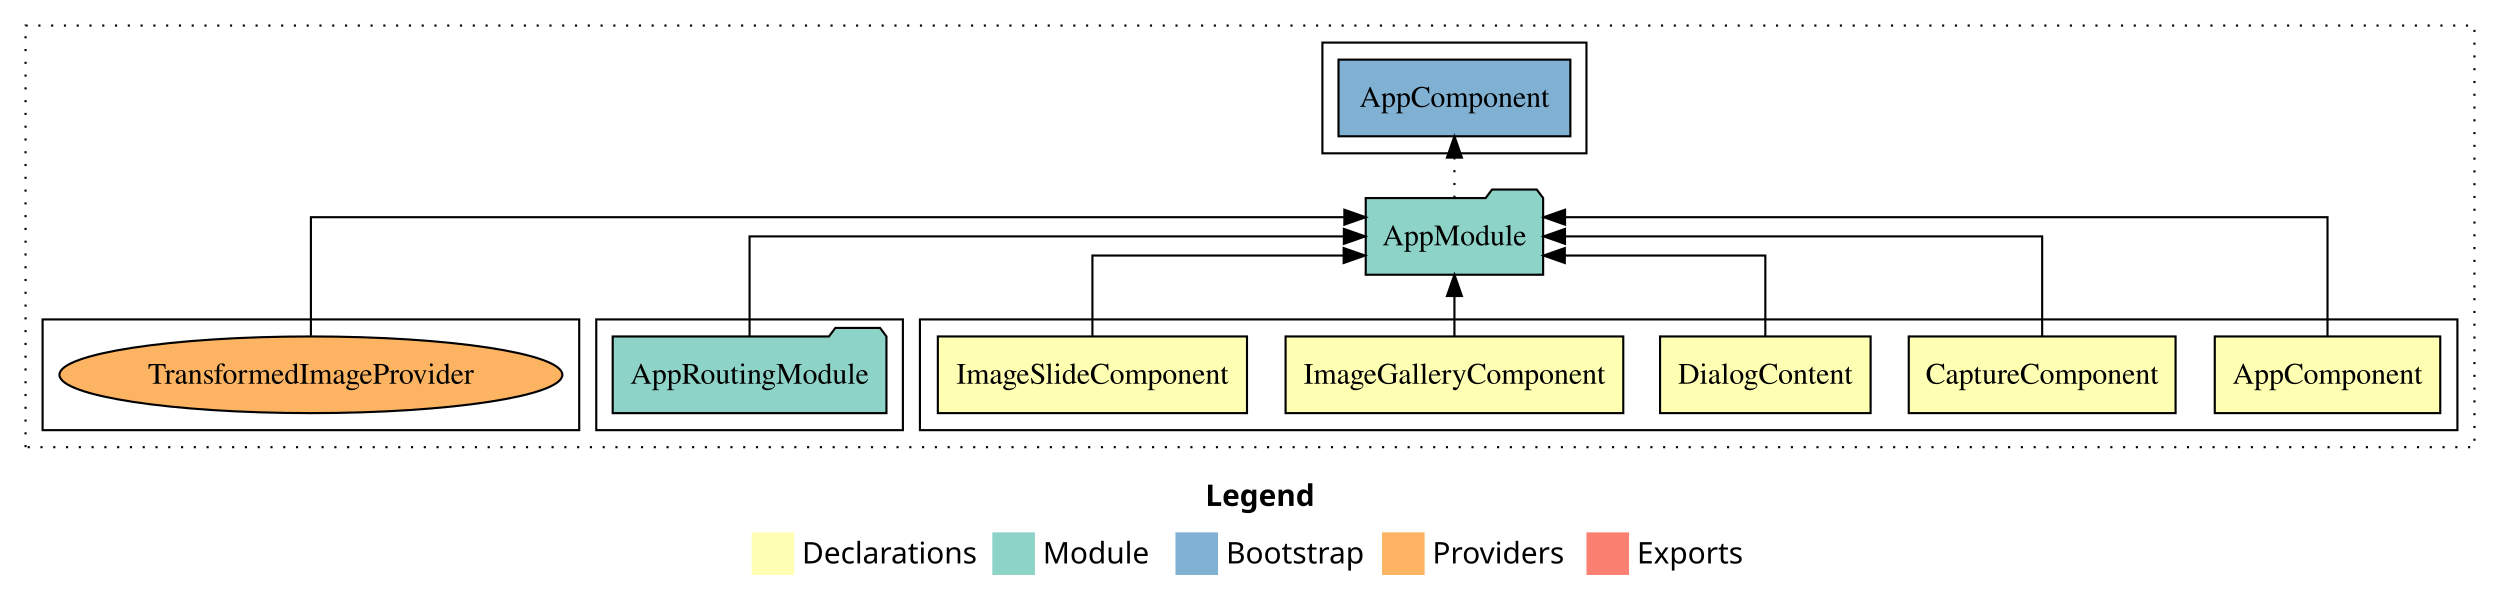
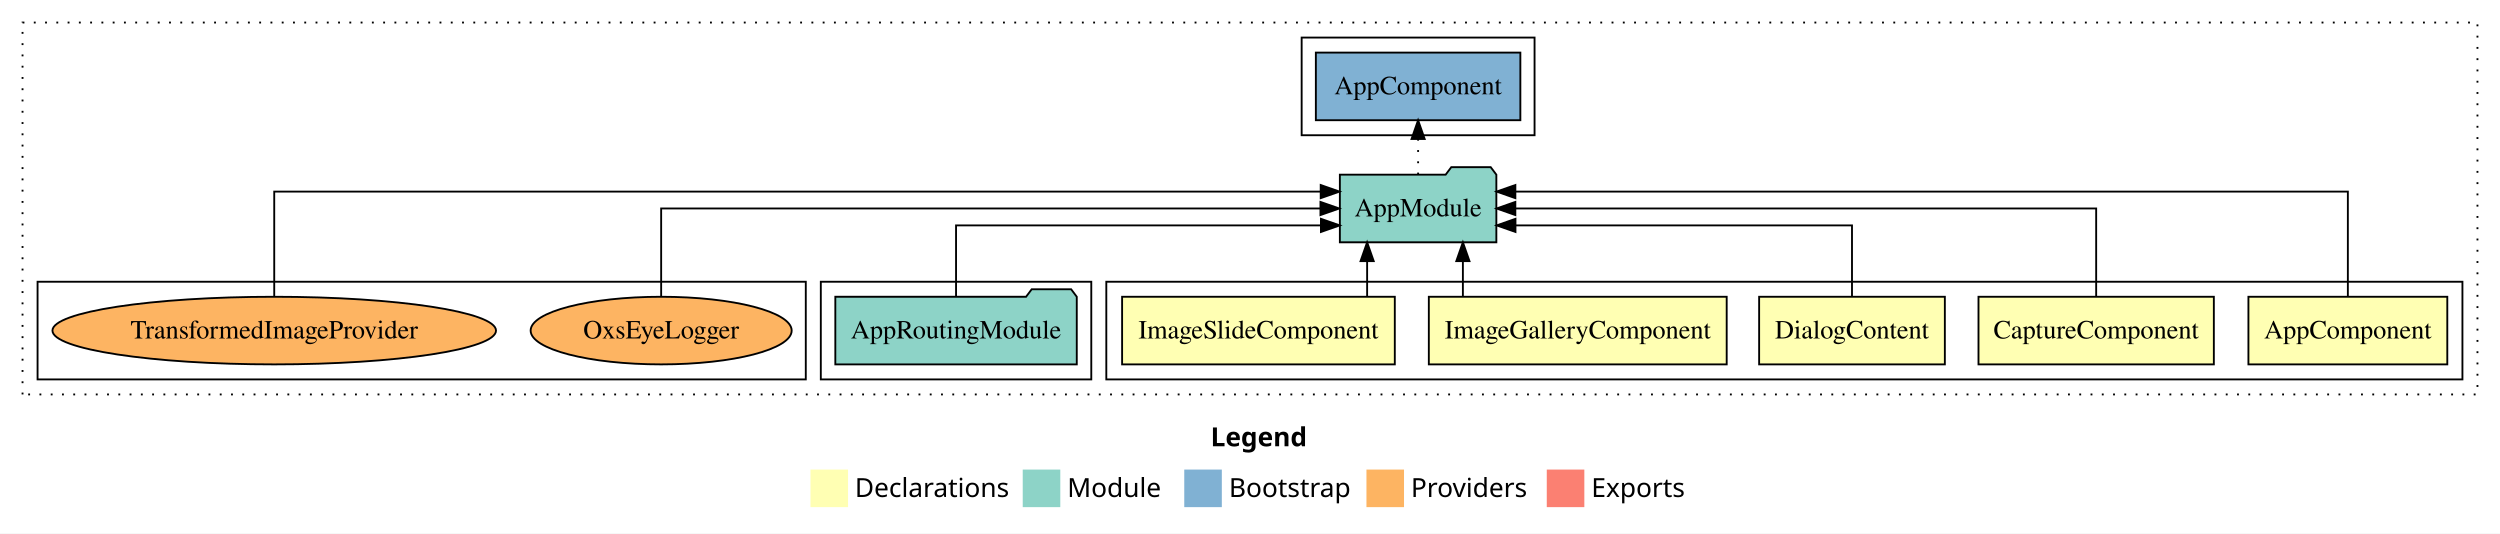
- <svg xmlns="http://www.w3.org/2000/svg" width="1174pt" height="284pt" viewBox="0.00 0.00 1174.00 284.00">
+ <svg xmlns="http://www.w3.org/2000/svg" width="1331pt" height="284pt" viewBox="0.00 0.00 1331.00 284.00">
  <g id="graph0" class="graph" transform="scale(1 1) rotate(0) translate(4 280)">
-     <polygon fill="#ffffff" stroke="transparent" points="-4,4 -4,-280 1170,-280 1170,4 -4,4" />
-     <text text-anchor="start" x="562.009" y="-42.4" font-family="sans-serif" font-weight="bold" font-size="14.00" fill="#000000">Legend</text>
-     <polygon fill="#ffffb3" stroke="transparent" points="349,-10 349,-30 369,-30 369,-10 349,-10" />
-     <text text-anchor="start" x="372.629" y="-15.4" font-family="sans-serif" font-size="14.00" fill="#000000">  Declarations</text>
-     <polygon fill="#8dd3c7" stroke="transparent" points="462,-10 462,-30 482,-30 482,-10 462,-10" />
-     <text text-anchor="start" x="485.725" y="-15.4" font-family="sans-serif" font-size="14.00" fill="#000000">  Module</text>
-     <polygon fill="#80b1d3" stroke="transparent" points="548,-10 548,-30 568,-30 568,-10 548,-10" />
-     <text text-anchor="start" x="571.781" y="-15.4" font-family="sans-serif" font-size="14.00" fill="#000000">  Bootstrap</text>
-     <polygon fill="#fdb462" stroke="transparent" points="645,-10 645,-30 665,-30 665,-10 645,-10" />
-     <text text-anchor="start" x="668.673" y="-15.4" font-family="sans-serif" font-size="14.00" fill="#000000">  Providers</text>
-     <polygon fill="#fb8072" stroke="transparent" points="741,-10 741,-30 761,-30 761,-10 741,-10" />
-     <text text-anchor="start" x="764.726" y="-15.4" font-family="sans-serif" font-size="14.00" fill="#000000">  Exports</text>
+     <polygon fill="#ffffff" stroke="transparent" points="-4,4 -4,-280 1327,-280 1327,4 -4,4" />
+     <text text-anchor="start" x="640.509" y="-42.4" font-family="sans-serif" font-weight="bold" font-size="14.00" fill="#000000">Legend</text>
+     <polygon fill="#ffffb3" stroke="transparent" points="427.5,-10 427.5,-30 447.5,-30 447.5,-10 427.5,-10" />
+     <text text-anchor="start" x="451.129" y="-15.4" font-family="sans-serif" font-size="14.00" fill="#000000">  Declarations</text>
+     <polygon fill="#8dd3c7" stroke="transparent" points="540.5,-10 540.5,-30 560.5,-30 560.5,-10 540.5,-10" />
+     <text text-anchor="start" x="564.225" y="-15.4" font-family="sans-serif" font-size="14.00" fill="#000000">  Module</text>
+     <polygon fill="#80b1d3" stroke="transparent" points="626.5,-10 626.5,-30 646.5,-30 646.5,-10 626.5,-10" />
+     <text text-anchor="start" x="650.281" y="-15.4" font-family="sans-serif" font-size="14.00" fill="#000000">  Bootstrap</text>
+     <polygon fill="#fdb462" stroke="transparent" points="723.5,-10 723.5,-30 743.5,-30 743.5,-10 723.5,-10" />
+     <text text-anchor="start" x="747.173" y="-15.4" font-family="sans-serif" font-size="14.00" fill="#000000">  Providers</text>
+     <polygon fill="#fb8072" stroke="transparent" points="819.5,-10 819.5,-30 839.5,-30 839.5,-10 819.5,-10" />
+     <text text-anchor="start" x="843.226" y="-15.4" font-family="sans-serif" font-size="14.00" fill="#000000">  Exports</text>
    <g id="clust1" class="cluster">
-       <polygon fill="none" stroke="#000000" stroke-dasharray="1,5" points="8,-70 8,-268 1158,-268 1158,-70 8,-70" />
+       <polygon fill="none" stroke="#000000" stroke-dasharray="1,5" points="8,-70 8,-268 1315,-268 1315,-70 8,-70" />
    </g>
    <g id="clust2" class="cluster">
-       <polygon fill="none" stroke="#000000" points="428,-78 428,-130 1150,-130 1150,-78 428,-78" />
+       <polygon fill="none" stroke="#000000" points="585,-78 585,-130 1307,-130 1307,-78 585,-78" />
    </g>
    <g id="clust8" class="cluster">
-       <polygon fill="none" stroke="#000000" points="276,-78 276,-130 420,-130 420,-78 276,-78" />
+       <polygon fill="none" stroke="#000000" points="433,-78 433,-130 577,-130 577,-78 433,-78" />
    </g>
    <g id="clust10" class="cluster">
-       <polygon fill="none" stroke="#000000" points="617,-208 617,-260 741,-260 741,-208 617,-208" />
+       <polygon fill="none" stroke="#000000" points="689,-208 689,-260 813,-260 813,-208 689,-208" />
    </g>
    <g id="clust11" class="cluster">
-       <polygon fill="none" stroke="#000000" points="16,-78 16,-130 268,-130 268,-78 16,-78" />
+       <polygon fill="none" stroke="#000000" points="16,-78 16,-130 425,-130 425,-78 16,-78" />
    </g>
    <g id="node1" class="node">
-       <polygon fill="#ffffb3" stroke="#000000" points="1141.94,-122 1036.06,-122 1036.06,-86 1141.94,-86 1141.94,-122" />
-       <text text-anchor="middle" x="1089" y="-99.8" font-family="Times,serif" font-size="14.00" fill="#000000">AppComponent</text>
+       <polygon fill="#ffffb3" stroke="#000000" points="1298.94,-122 1193.06,-122 1193.06,-86 1298.94,-86 1298.94,-122" />
+       <text text-anchor="middle" x="1246" y="-99.8" font-family="Times,serif" font-size="14.00" fill="#000000">AppComponent</text>
    </g>
    <g id="node6" class="node">
-       <polygon fill="#8dd3c7" stroke="#000000" points="720.657,-187 717.657,-191 696.657,-191 693.657,-187 637.343,-187 637.343,-151 720.657,-151 720.657,-187" />
-       <text text-anchor="middle" x="679" y="-164.8" font-family="Times,serif" font-size="14.00" fill="#000000">AppModule</text>
+       <polygon fill="#8dd3c7" stroke="#000000" points="792.657,-187 789.657,-191 768.657,-191 765.657,-187 709.343,-187 709.343,-151 792.657,-151 792.657,-187" />
+       <text text-anchor="middle" x="751" y="-164.8" font-family="Times,serif" font-size="14.00" fill="#000000">AppModule</text>
    </g>
    <g id="edge1" class="edge">
-       <path fill="none" stroke="#000000" d="M1089,-122.292C1089,-144.206 1089,-178 1089,-178 1089,-178 730.95,-178 730.95,-178" />
-       <polygon fill="#000000" stroke="#000000" points="730.95,-174.5 720.95,-178 730.95,-181.5 730.95,-174.5" />
+       <path fill="none" stroke="#000000" d="M1246,-122.292C1246,-144.206 1246,-178 1246,-178 1246,-178 802.777,-178 802.777,-178" />
+       <polygon fill="#000000" stroke="#000000" points="802.777,-174.5 792.777,-178 802.777,-181.5 802.777,-174.5" />
    </g>
    <g id="node2" class="node">
-       <polygon fill="#ffffb3" stroke="#000000" points="1017.65,-122 892.35,-122 892.35,-86 1017.65,-86 1017.65,-122" />
-       <text text-anchor="middle" x="955" y="-99.8" font-family="Times,serif" font-size="14.00" fill="#000000">CaptureComponent</text>
+       <polygon fill="#ffffb3" stroke="#000000" points="1174.65,-122 1049.35,-122 1049.35,-86 1174.65,-86 1174.65,-122" />
+       <text text-anchor="middle" x="1112" y="-99.8" font-family="Times,serif" font-size="14.00" fill="#000000">CaptureComponent</text>
    </g>
    <g id="edge2" class="edge">
-       <path fill="none" stroke="#000000" d="M955,-122.106C955,-141.339 955,-169 955,-169 955,-169 730.918,-169 730.918,-169" />
-       <polygon fill="#000000" stroke="#000000" points="730.918,-165.5 720.918,-169 730.918,-172.5 730.918,-165.5" />
+       <path fill="none" stroke="#000000" d="M1112,-122.106C1112,-141.339 1112,-169 1112,-169 1112,-169 802.764,-169 802.764,-169" />
+       <polygon fill="#000000" stroke="#000000" points="802.764,-165.5 792.764,-169 802.764,-172.5 802.764,-165.5" />
    </g>
    <g id="node3" class="node">
-       <polygon fill="#ffffb3" stroke="#000000" points="874.436,-122 775.564,-122 775.564,-86 874.436,-86 874.436,-122" />
-       <text text-anchor="middle" x="825" y="-99.8" font-family="Times,serif" font-size="14.00" fill="#000000">DialogContent</text>
+       <polygon fill="#ffffb3" stroke="#000000" points="1031.436,-122 932.564,-122 932.564,-86 1031.436,-86 1031.436,-122" />
+       <text text-anchor="middle" x="982" y="-99.8" font-family="Times,serif" font-size="14.00" fill="#000000">DialogContent</text>
    </g>
    <g id="edge3" class="edge">
-       <path fill="none" stroke="#000000" d="M825,-122.027C825,-138.398 825,-160 825,-160 825,-160 730.838,-160 730.838,-160" />
-       <polygon fill="#000000" stroke="#000000" points="730.838,-156.5 720.838,-160 730.838,-163.5 730.838,-156.5" />
+       <path fill="none" stroke="#000000" d="M982,-122.027C982,-138.398 982,-160 982,-160 982,-160 802.832,-160 802.832,-160" />
+       <polygon fill="#000000" stroke="#000000" points="802.832,-156.5 792.832,-160 802.832,-163.5 802.832,-156.5" />
    </g>
    <g id="node4" class="node">
-       <polygon fill="#ffffb3" stroke="#000000" points="758.291,-122 599.709,-122 599.709,-86 758.291,-86 758.291,-122" />
-       <text text-anchor="middle" x="679" y="-99.8" font-family="Times,serif" font-size="14.00" fill="#000000">ImageGalleryComponent</text>
+       <polygon fill="#ffffb3" stroke="#000000" points="915.291,-122 756.709,-122 756.709,-86 915.291,-86 915.291,-122" />
+       <text text-anchor="middle" x="836" y="-99.8" font-family="Times,serif" font-size="14.00" fill="#000000">ImageGalleryComponent</text>
    </g>
    <g id="edge4" class="edge">
-       <path fill="none" stroke="#000000" d="M679,-122.106C679,-122.106 679,-140.991 679,-140.991" />
-       <polygon fill="#000000" stroke="#000000" points="675.5,-140.991 679,-150.991 682.5,-140.991 675.5,-140.991" />
+       <path fill="none" stroke="#000000" d="M774.841,-122.106C774.841,-122.106 774.841,-140.991 774.841,-140.991" />
+       <polygon fill="#000000" stroke="#000000" points="771.342,-140.991 774.841,-150.991 778.342,-140.991 771.342,-140.991" />
    </g>
    <g id="node5" class="node">
-       <polygon fill="#ffffb3" stroke="#000000" points="581.591,-122 436.409,-122 436.409,-86 581.591,-86 581.591,-122" />
-       <text text-anchor="middle" x="509" y="-99.8" font-family="Times,serif" font-size="14.00" fill="#000000">ImageSlideComponent</text>
+       <polygon fill="#ffffb3" stroke="#000000" points="738.591,-122 593.409,-122 593.409,-86 738.591,-86 738.591,-122" />
+       <text text-anchor="middle" x="666" y="-99.8" font-family="Times,serif" font-size="14.00" fill="#000000">ImageSlideComponent</text>
    </g>
    <g id="edge5" class="edge">
-       <path fill="none" stroke="#000000" d="M509,-122.027C509,-138.398 509,-160 509,-160 509,-160 626.977,-160 626.977,-160" />
-       <polygon fill="#000000" stroke="#000000" points="626.978,-163.5 636.977,-160 626.977,-156.5 626.978,-163.5" />
+       <path fill="none" stroke="#000000" d="M723.859,-122.106C723.859,-122.106 723.859,-140.991 723.859,-140.991" />
+       <polygon fill="#000000" stroke="#000000" points="720.359,-140.991 723.859,-150.991 727.359,-140.991 720.359,-140.991" />
    </g>
    <g id="node8" class="node">
-       <polygon fill="#80b1d3" stroke="#000000" points="733.439,-252 624.561,-252 624.561,-216 733.439,-216 733.439,-252" />
-       <text text-anchor="middle" x="679" y="-229.8" font-family="Times,serif" font-size="14.00" fill="#000000">AppComponent </text>
+       <polygon fill="#80b1d3" stroke="#000000" points="805.439,-252 696.561,-252 696.561,-216 805.439,-216 805.439,-252" />
+       <text text-anchor="middle" x="751" y="-229.8" font-family="Times,serif" font-size="14.00" fill="#000000">AppComponent </text>
    </g>
    <g id="edge7" class="edge">
-       <path fill="none" stroke="#000000" stroke-dasharray="1,5" d="M679,-187.106C679,-187.106 679,-205.991 679,-205.991" />
-       <polygon fill="#000000" stroke="#000000" points="675.5,-205.991 679,-215.991 682.5,-205.991 675.5,-205.991" />
+       <path fill="none" stroke="#000000" stroke-dasharray="1,5" d="M751,-187.106C751,-187.106 751,-205.991 751,-205.991" />
+       <polygon fill="#000000" stroke="#000000" points="747.5,-205.991 751,-215.991 754.5,-205.991 747.5,-205.991" />
    </g>
    <g id="node7" class="node">
-       <polygon fill="#8dd3c7" stroke="#000000" points="412.274,-122 409.274,-126 388.274,-126 385.274,-122 283.726,-122 283.726,-86 412.274,-86 412.274,-122" />
-       <text text-anchor="middle" x="348" y="-99.8" font-family="Times,serif" font-size="14.00" fill="#000000">AppRoutingModule</text>
+       <polygon fill="#8dd3c7" stroke="#000000" points="569.274,-122 566.274,-126 545.274,-126 542.274,-122 440.726,-122 440.726,-86 569.274,-86 569.274,-122" />
+       <text text-anchor="middle" x="505" y="-99.8" font-family="Times,serif" font-size="14.00" fill="#000000">AppRoutingModule</text>
    </g>
    <g id="edge6" class="edge">
-       <path fill="none" stroke="#000000" d="M348,-122.106C348,-141.339 348,-169 348,-169 348,-169 627.079,-169 627.079,-169" />
-       <polygon fill="#000000" stroke="#000000" points="627.079,-172.5 637.079,-169 627.079,-165.5 627.079,-172.5" />
+       <path fill="none" stroke="#000000" d="M505,-122.027C505,-138.398 505,-160 505,-160 505,-160 699.269,-160 699.269,-160" />
+       <polygon fill="#000000" stroke="#000000" points="699.269,-163.5 709.269,-160 699.269,-156.5 699.269,-163.5" />
    </g>
    <g id="node9" class="node">
+       <ellipse fill="#fdb462" stroke="#000000" cx="348" cy="-104" rx="69.486" ry="18" />
+       <text text-anchor="middle" x="348" y="-99.8" font-family="Times,serif" font-size="14.00" fill="#000000">OxsEyeLogger</text>
+     </g>
+     <g id="edge8" class="edge">
+       <path fill="none" stroke="#000000" d="M348,-122.106C348,-141.339 348,-169 348,-169 348,-169 699.012,-169 699.012,-169" />
+       <polygon fill="#000000" stroke="#000000" points="699.012,-172.5 709.012,-169 699.012,-165.5 699.012,-172.5" />
+     </g>
+     <g id="node10" class="node">
      <ellipse fill="#fdb462" stroke="#000000" cx="142" cy="-104" rx="118.079" ry="18" />
      <text text-anchor="middle" x="142" y="-99.8" font-family="Times,serif" font-size="14.00" fill="#000000">TransformedImageProvider</text>
    </g>
-     <g id="edge8" class="edge">
-       <path fill="none" stroke="#000000" d="M142,-122.292C142,-144.206 142,-178 142,-178 142,-178 627.309,-178 627.309,-178" />
-       <polygon fill="#000000" stroke="#000000" points="627.309,-181.5 637.309,-178 627.309,-174.5 627.309,-181.5" />
+     <g id="edge9" class="edge">
+       <path fill="none" stroke="#000000" d="M142,-122.292C142,-144.206 142,-178 142,-178 142,-178 699.141,-178 699.141,-178" />
+       <polygon fill="#000000" stroke="#000000" points="699.141,-181.5 709.141,-178 699.141,-174.5 699.141,-181.5" />
    </g>
  </g>
</svg>
